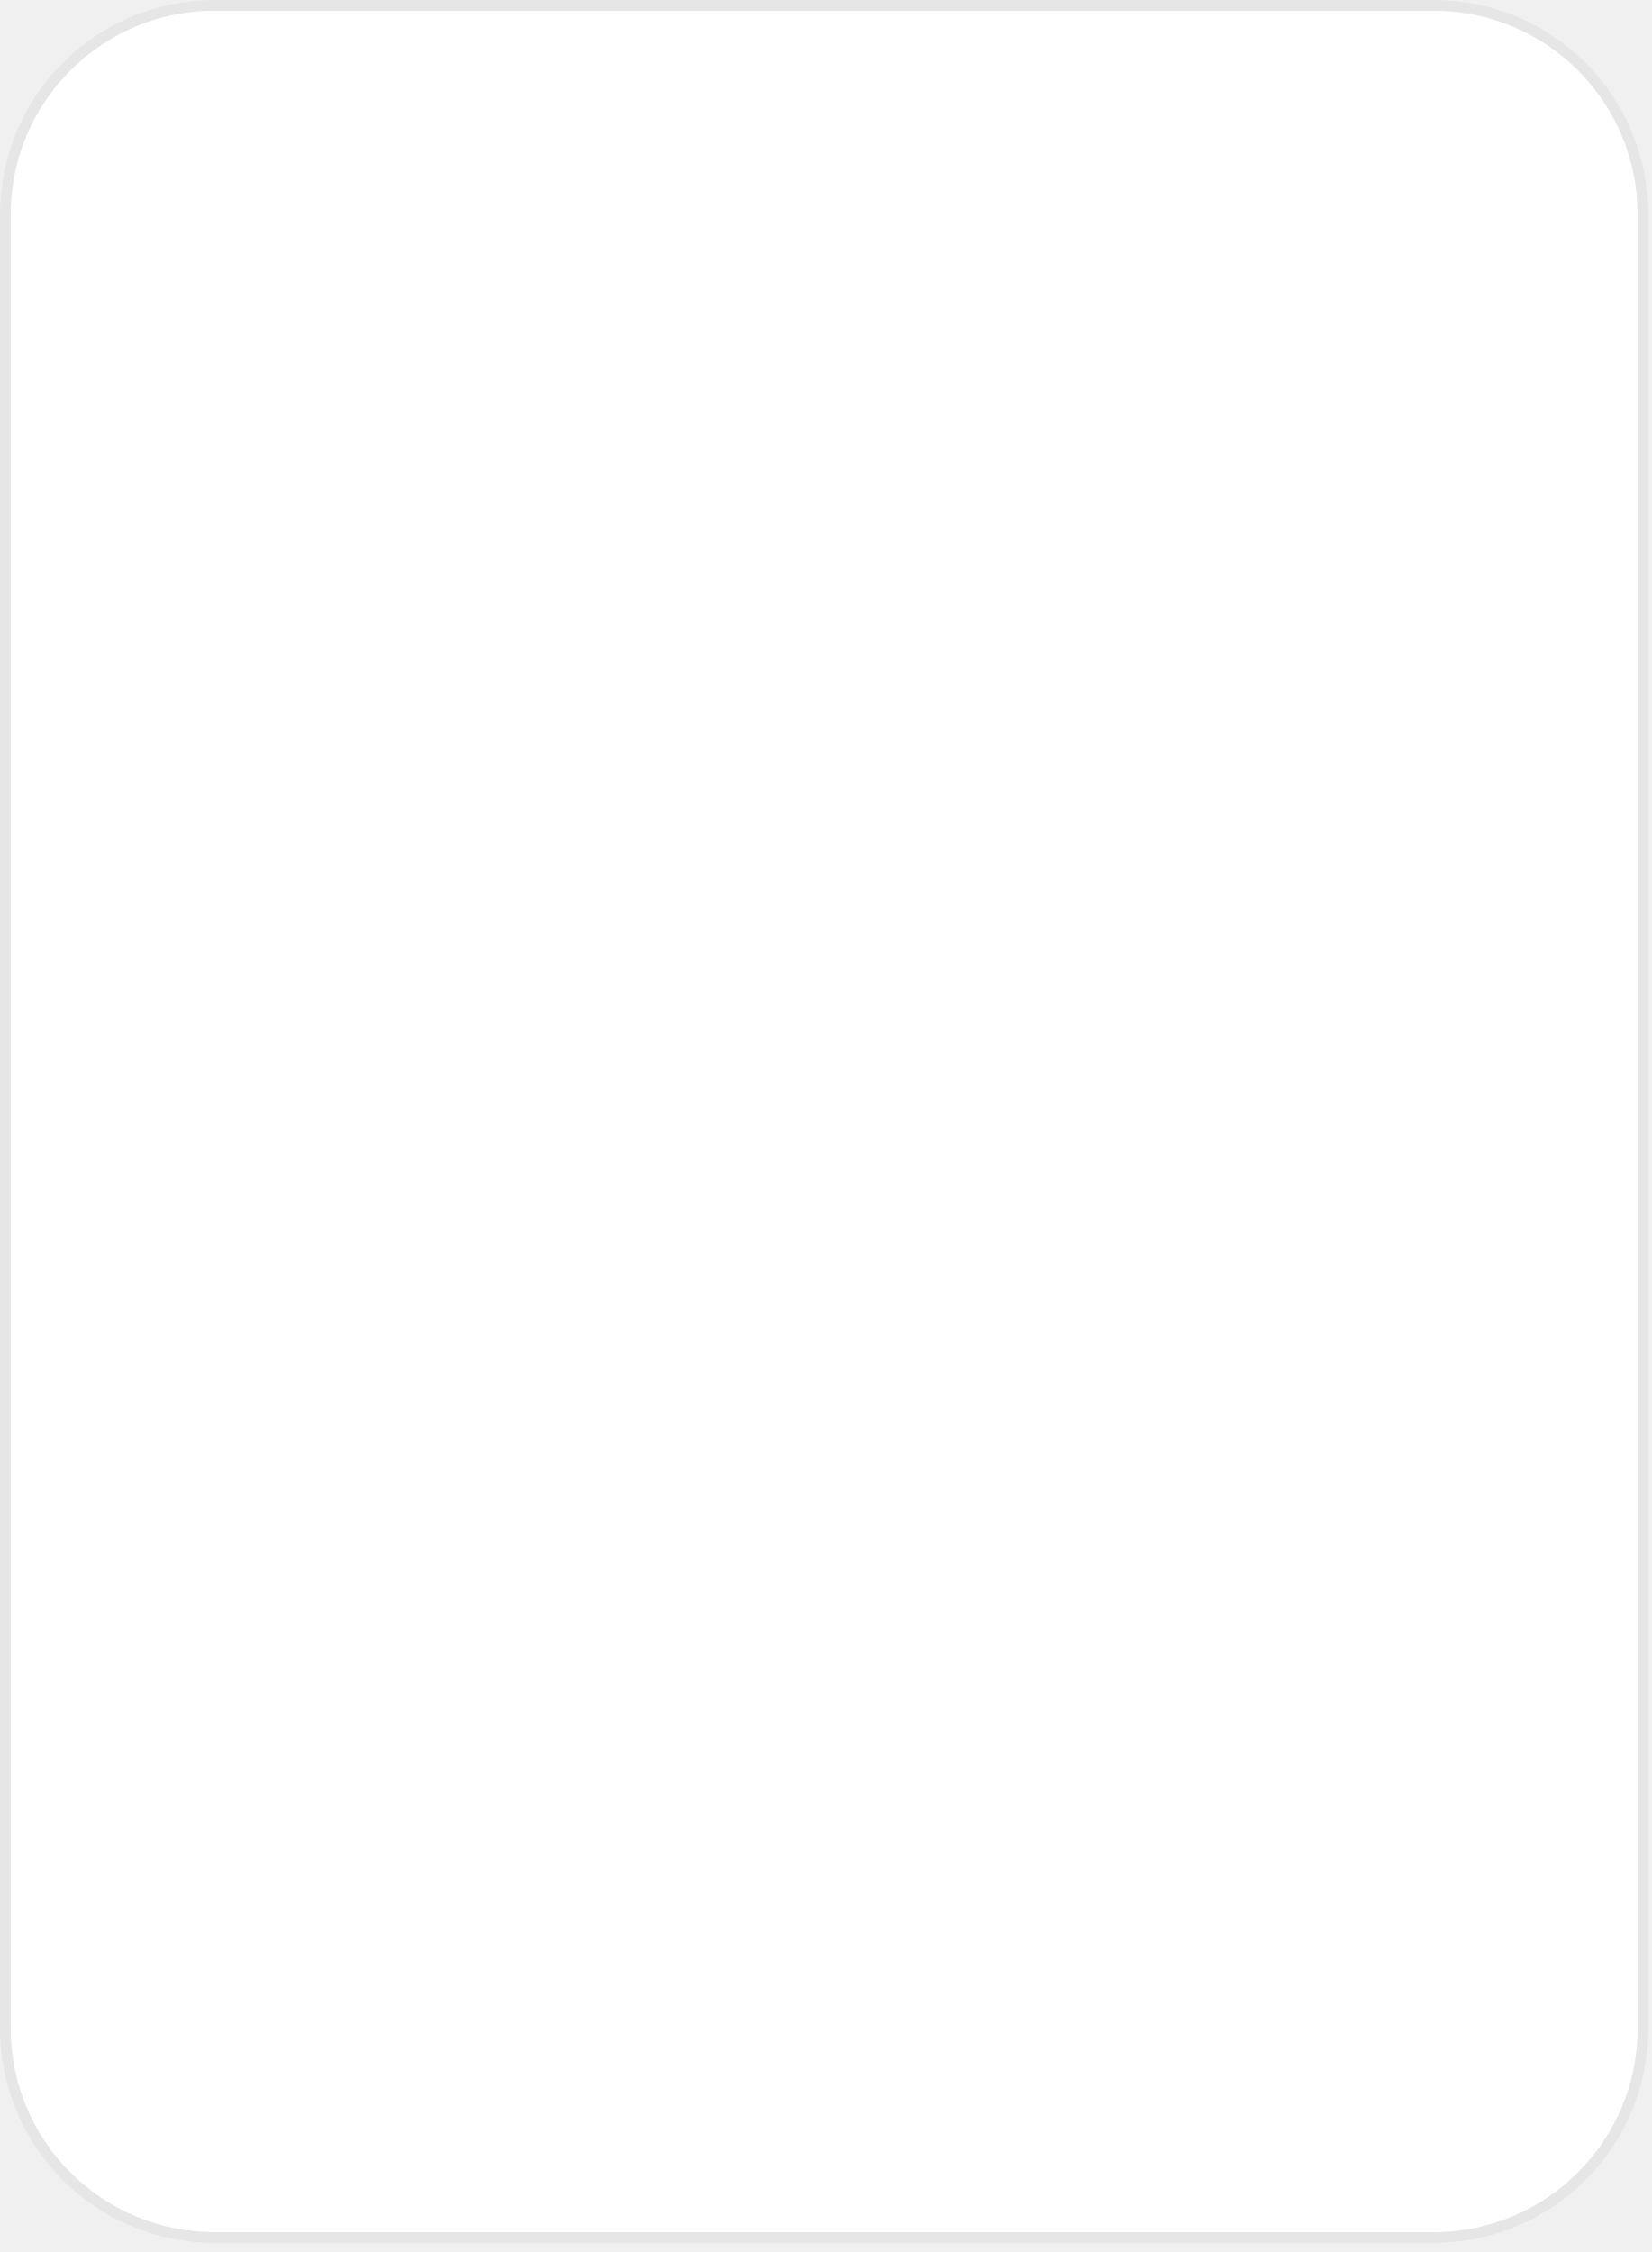
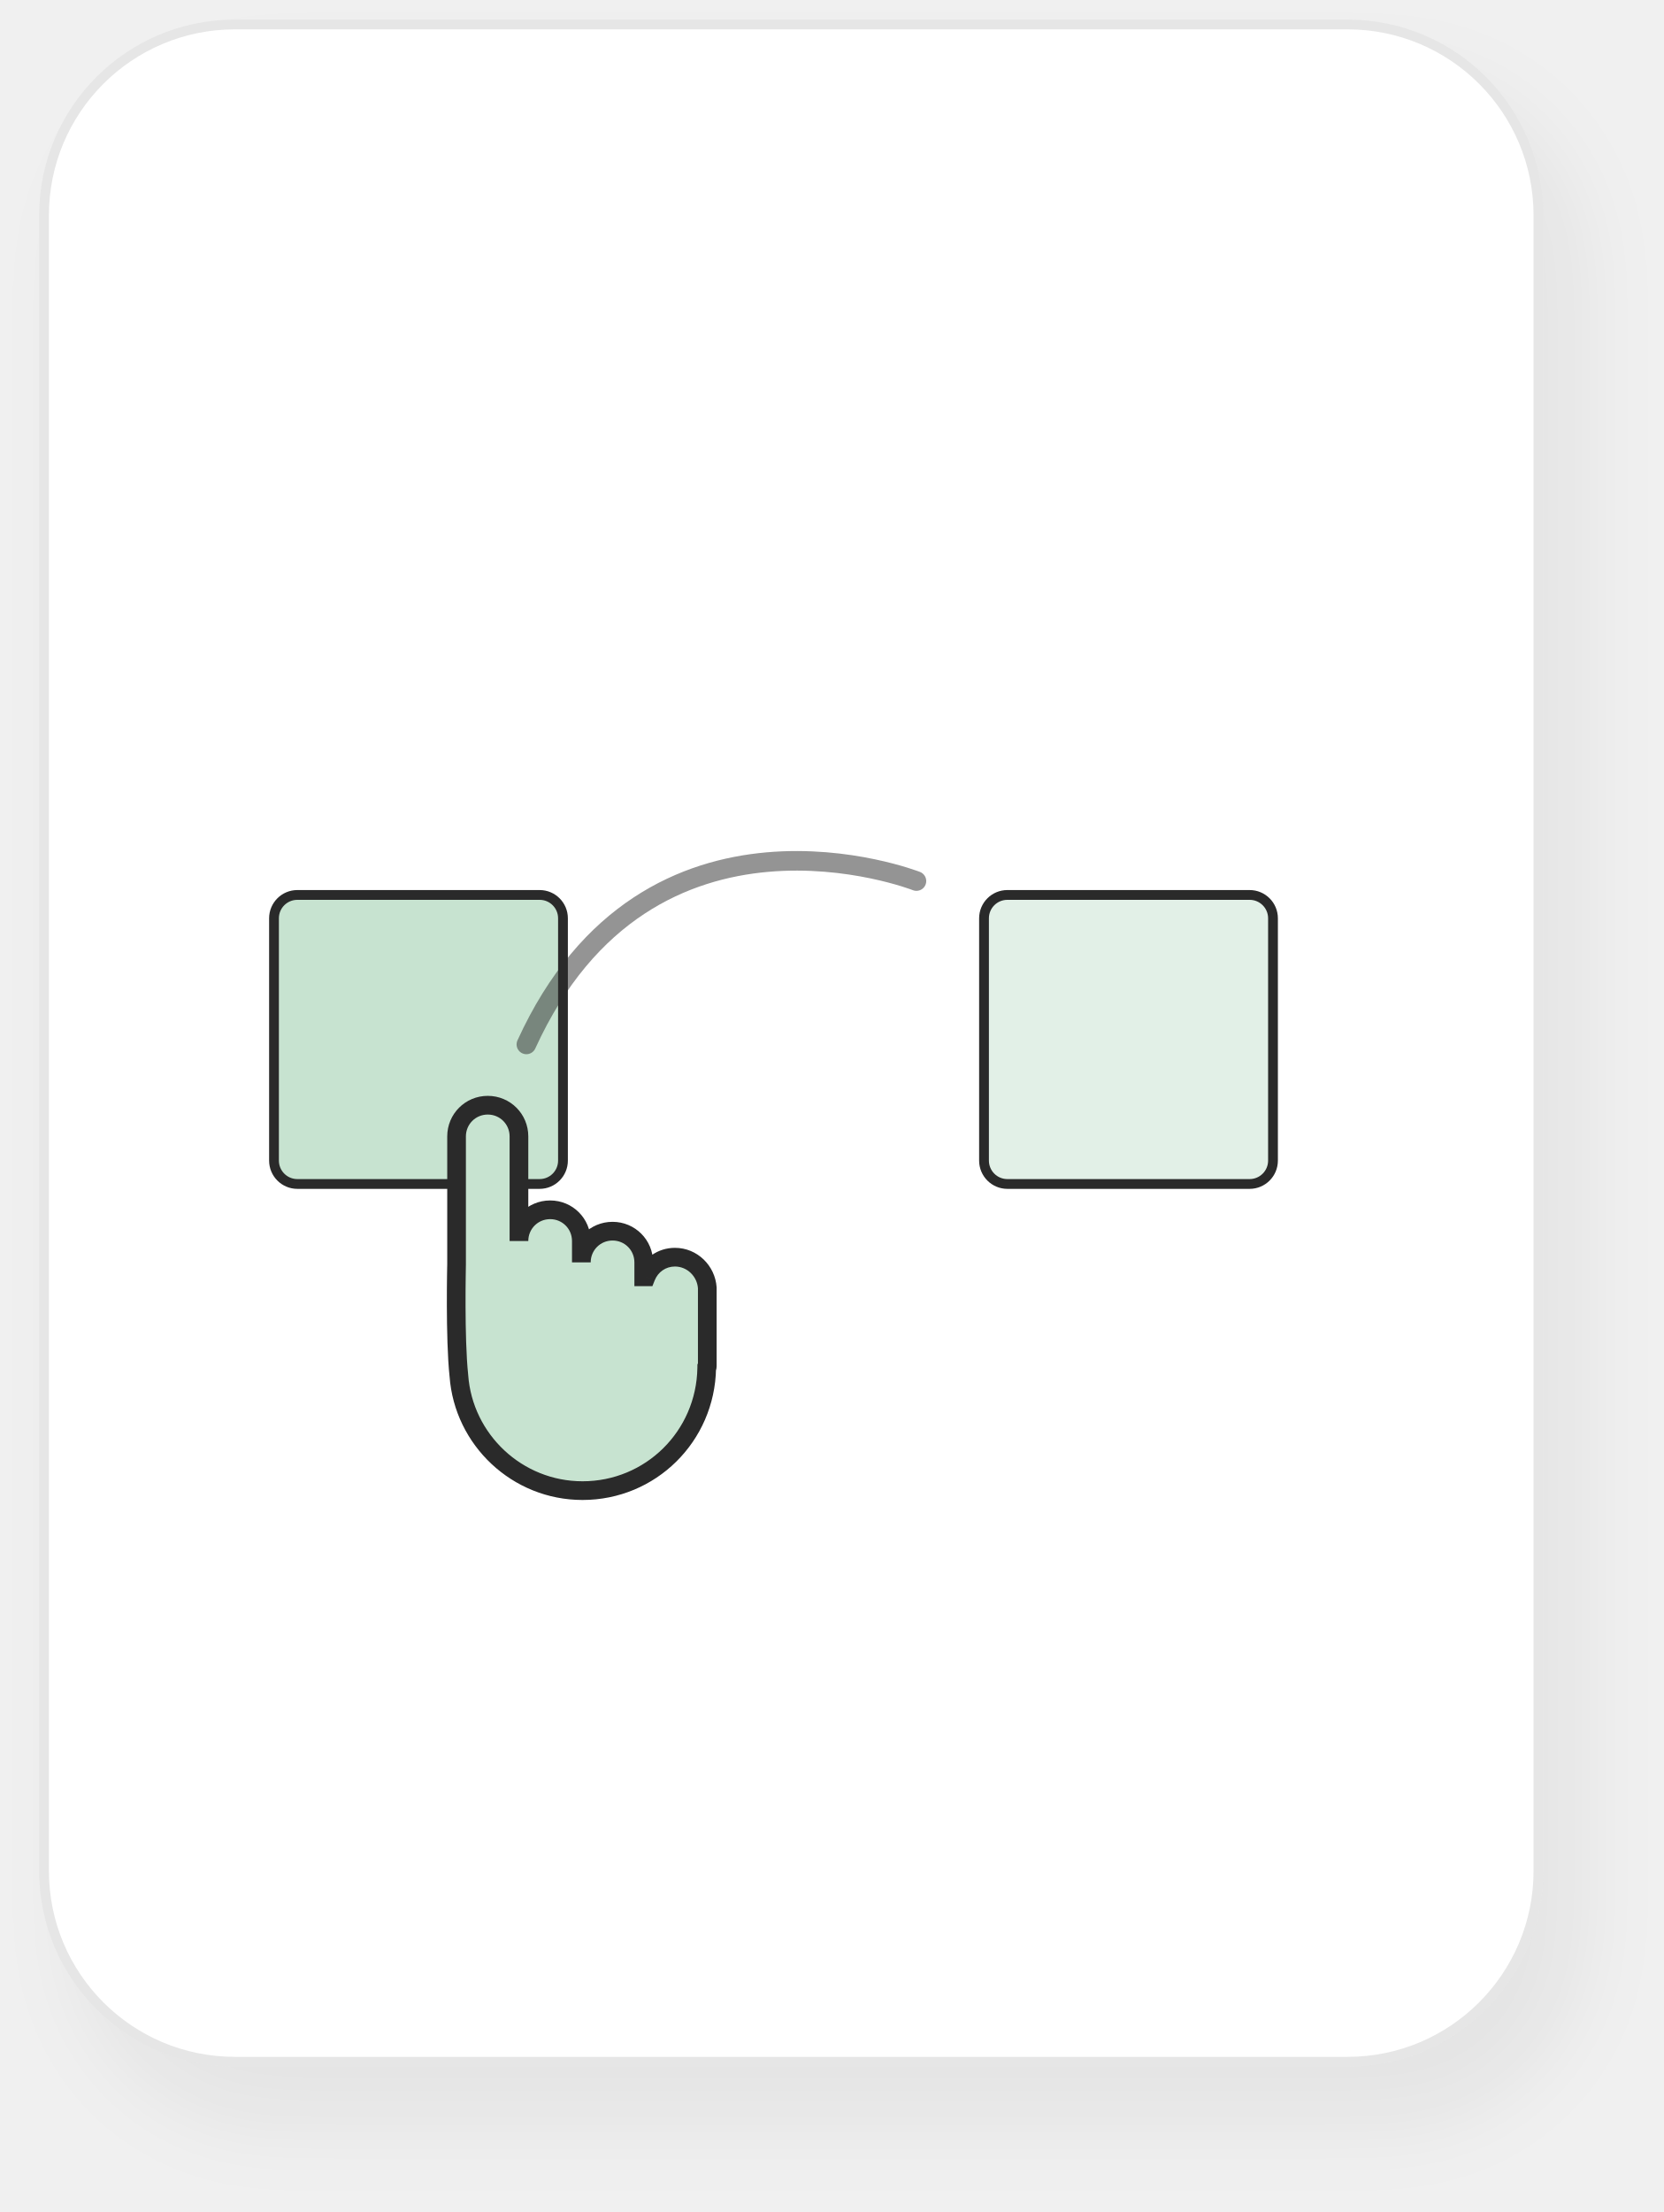
- <svg xmlns="http://www.w3.org/2000/svg" width="77" height="105" viewBox="0 0 77 105" fill="none">
-   <rect width="76.856" height="104.574" rx="10" fill="white" />
-   <rect x="0.25" y="0.25" width="76.356" height="104.074" rx="9.75" stroke="black" stroke-opacity="0.1" stroke-width="0.5" />
+ <svg xmlns="http://www.w3.org/2000/svg" width="85" height="113" viewBox="0 0 85 113" fill="none">
+   <g filter="url(#filter0_d)">
+     <rect x="2" y="1" width="76.856" height="104.574" rx="10" fill="white" />
+     <rect x="2.25" y="1.25" width="76.356" height="104.074" rx="9.75" stroke="black" stroke-opacity="0.1" stroke-width="0.5" />
+   </g>
+   <path d="M27.572 45.718H15.193C14.534 45.718 14 46.252 14 46.911V59.289C14 59.948 14.534 60.483 15.193 60.483H27.572C28.231 60.483 28.765 59.948 28.765 59.289V46.911C28.765 46.252 28.231 45.718 27.572 45.718Z" fill="#C7E3D0" stroke="#2A2A2A" stroke-width="0.5" />
+   <path d="M26.895 53.354C33.147 39.645 46.825 45.009 46.825 45.009" stroke="#2A2A2A" stroke-opacity="0.5" stroke-linecap="round" />
+   <path d="M34.483 64.22C33.805 64.22 33.244 64.633 33.008 65.224H32.889V64.486C32.889 63.6 32.181 62.892 31.296 62.892C30.41 62.892 29.702 63.6 29.702 64.486V63.394C29.702 62.508 28.993 61.8 28.108 61.8C27.222 61.8 26.514 62.508 26.514 63.394V58.051C26.514 57.166 25.805 56.457 24.92 56.457C24.034 56.457 23.326 57.166 23.326 58.051V64.604C23.326 64.604 23.237 68.353 23.444 70.271C23.68 73.548 26.425 76.145 29.761 76.145C33.244 76.145 36.048 73.371 36.107 69.888C36.136 69.858 36.136 69.799 36.136 69.74V67.32V65.873V65.785C36.077 64.929 35.369 64.22 34.483 64.22Z" fill="#C7E3D0" />
+   <path d="M33.01 65.227V65.704H33.333L33.453 65.404L33.01 65.227ZM32.892 65.227H32.414V65.704H32.892V65.227ZM23.328 64.607L23.805 64.618L23.805 64.612V64.607H23.328ZM23.446 70.274L23.922 70.24L23.921 70.231L23.921 70.223L23.446 70.274ZM36.109 69.89L35.772 69.553L35.635 69.689L35.632 69.882L36.109 69.89ZM36.139 65.787H36.616V65.771L36.615 65.755L36.139 65.787ZM34.486 63.746C33.602 63.746 32.871 64.287 32.566 65.049L33.453 65.404C33.62 64.986 34.011 64.7 34.486 64.7V63.746ZM33.01 64.749H32.892V65.704H33.01V64.749ZM33.369 65.227V64.489H32.414V65.227H33.369ZM33.369 64.489C33.369 63.34 32.447 62.417 31.298 62.417V63.372C31.92 63.372 32.414 63.867 32.414 64.489H33.369ZM31.298 62.417C30.148 62.417 29.226 63.34 29.226 64.489H30.181C30.181 63.867 30.676 63.372 31.298 63.372V62.417ZM30.181 64.489V63.397H29.226V64.489H30.181ZM30.181 63.397C30.181 62.247 29.259 61.325 28.11 61.325V62.28C28.732 62.28 29.226 62.775 29.226 63.397H30.181ZM28.11 61.325C26.961 61.325 26.038 62.247 26.038 63.397H26.993C26.993 62.775 27.488 62.28 28.11 62.28V61.325ZM26.993 63.397V58.054H26.038V63.397H26.993ZM26.993 58.054C26.993 56.905 26.071 55.982 24.922 55.982V56.937C25.544 56.937 26.038 57.432 26.038 58.054H26.993ZM24.922 55.982C23.773 55.982 22.851 56.905 22.851 58.054H23.805C23.805 57.432 24.3 56.937 24.922 56.937V55.982ZM22.851 58.054V64.607H23.805V58.054H22.851ZM23.328 64.607C22.851 64.595 22.851 64.595 22.851 64.596C22.851 64.596 22.851 64.596 22.851 64.596C22.851 64.596 22.851 64.596 22.851 64.596C22.851 64.597 22.851 64.597 22.851 64.598C22.851 64.6 22.851 64.603 22.85 64.607C22.85 64.614 22.85 64.625 22.85 64.639C22.849 64.667 22.848 64.709 22.847 64.762C22.845 64.87 22.843 65.024 22.84 65.216C22.835 65.599 22.83 66.131 22.832 66.722C22.836 67.899 22.865 69.338 22.971 70.325L23.921 70.223C23.82 69.291 23.791 67.897 23.787 66.719C23.785 66.134 23.79 65.608 23.795 65.229C23.797 65.039 23.8 64.886 23.802 64.781C23.803 64.728 23.804 64.687 23.804 64.659C23.804 64.646 23.805 64.635 23.805 64.628C23.805 64.625 23.805 64.622 23.805 64.62C23.805 64.62 23.805 64.619 23.805 64.618C23.805 64.618 23.805 64.618 23.805 64.618C23.805 64.618 23.805 64.618 23.805 64.618C23.805 64.618 23.805 64.618 23.328 64.607ZM22.97 70.308C23.224 73.832 26.175 76.626 29.763 76.626V75.671C26.68 75.671 24.14 73.269 23.922 70.24L22.97 70.308ZM29.763 76.626C33.508 76.626 36.523 73.64 36.586 69.898L35.632 69.882C35.577 73.107 32.984 75.671 29.763 75.671V76.626ZM36.447 70.228C36.572 70.103 36.599 69.955 36.607 69.895C36.617 69.829 36.616 69.763 36.616 69.743H35.661C35.661 69.759 35.661 69.766 35.661 69.771C35.661 69.776 35.661 69.771 35.662 69.76C35.664 69.75 35.668 69.723 35.682 69.689C35.695 69.654 35.722 69.602 35.772 69.553L36.447 70.228ZM36.616 69.743V67.322H35.661V69.743H36.616ZM36.616 67.322V65.876H35.661V67.322H36.616ZM36.616 65.876V65.787H35.661V65.876H36.616ZM36.615 65.755C36.539 64.662 35.635 63.746 34.486 63.746V64.7C35.107 64.7 35.62 65.201 35.662 65.82L36.615 65.755Z" fill="#2A2A2A" />
+   <path d="M63.849 45.718H51.471C50.812 45.718 50.278 46.252 50.278 46.911V59.289C50.278 59.948 50.812 60.483 51.471 60.483H63.849C64.508 60.483 65.043 59.948 65.043 59.289V46.911C65.043 46.252 64.508 45.718 63.849 45.718Z" fill="#C7E3D0" fill-opacity="0.5" stroke="#2A2A2A" stroke-width="0.5" />
+   <defs>
+     <filter id="filter0_d" x="0" y="0" width="84.856" height="112.574" filterUnits="userSpaceOnUse" color-interpolation-filters="sRGB">
+       <feFlood flood-opacity="0" result="BackgroundImageFix" />
+       <feColorMatrix in="SourceAlpha" type="matrix" values="0 0 0 0 0 0 0 0 0 0 0 0 0 0 0 0 0 0 127 0" />
+       <feOffset dx="2" dy="3" />
+       <feGaussianBlur stdDeviation="2" />
+       <feColorMatrix type="matrix" values="0 0 0 0 0 0 0 0 0 0 0 0 0 0 0 0 0 0 0.05 0" />
+       <feBlend mode="normal" in2="BackgroundImageFix" result="effect1_dropShadow" />
+       <feBlend mode="normal" in="SourceGraphic" in2="effect1_dropShadow" result="shape" />
+     </filter>
+   </defs>
</svg>
